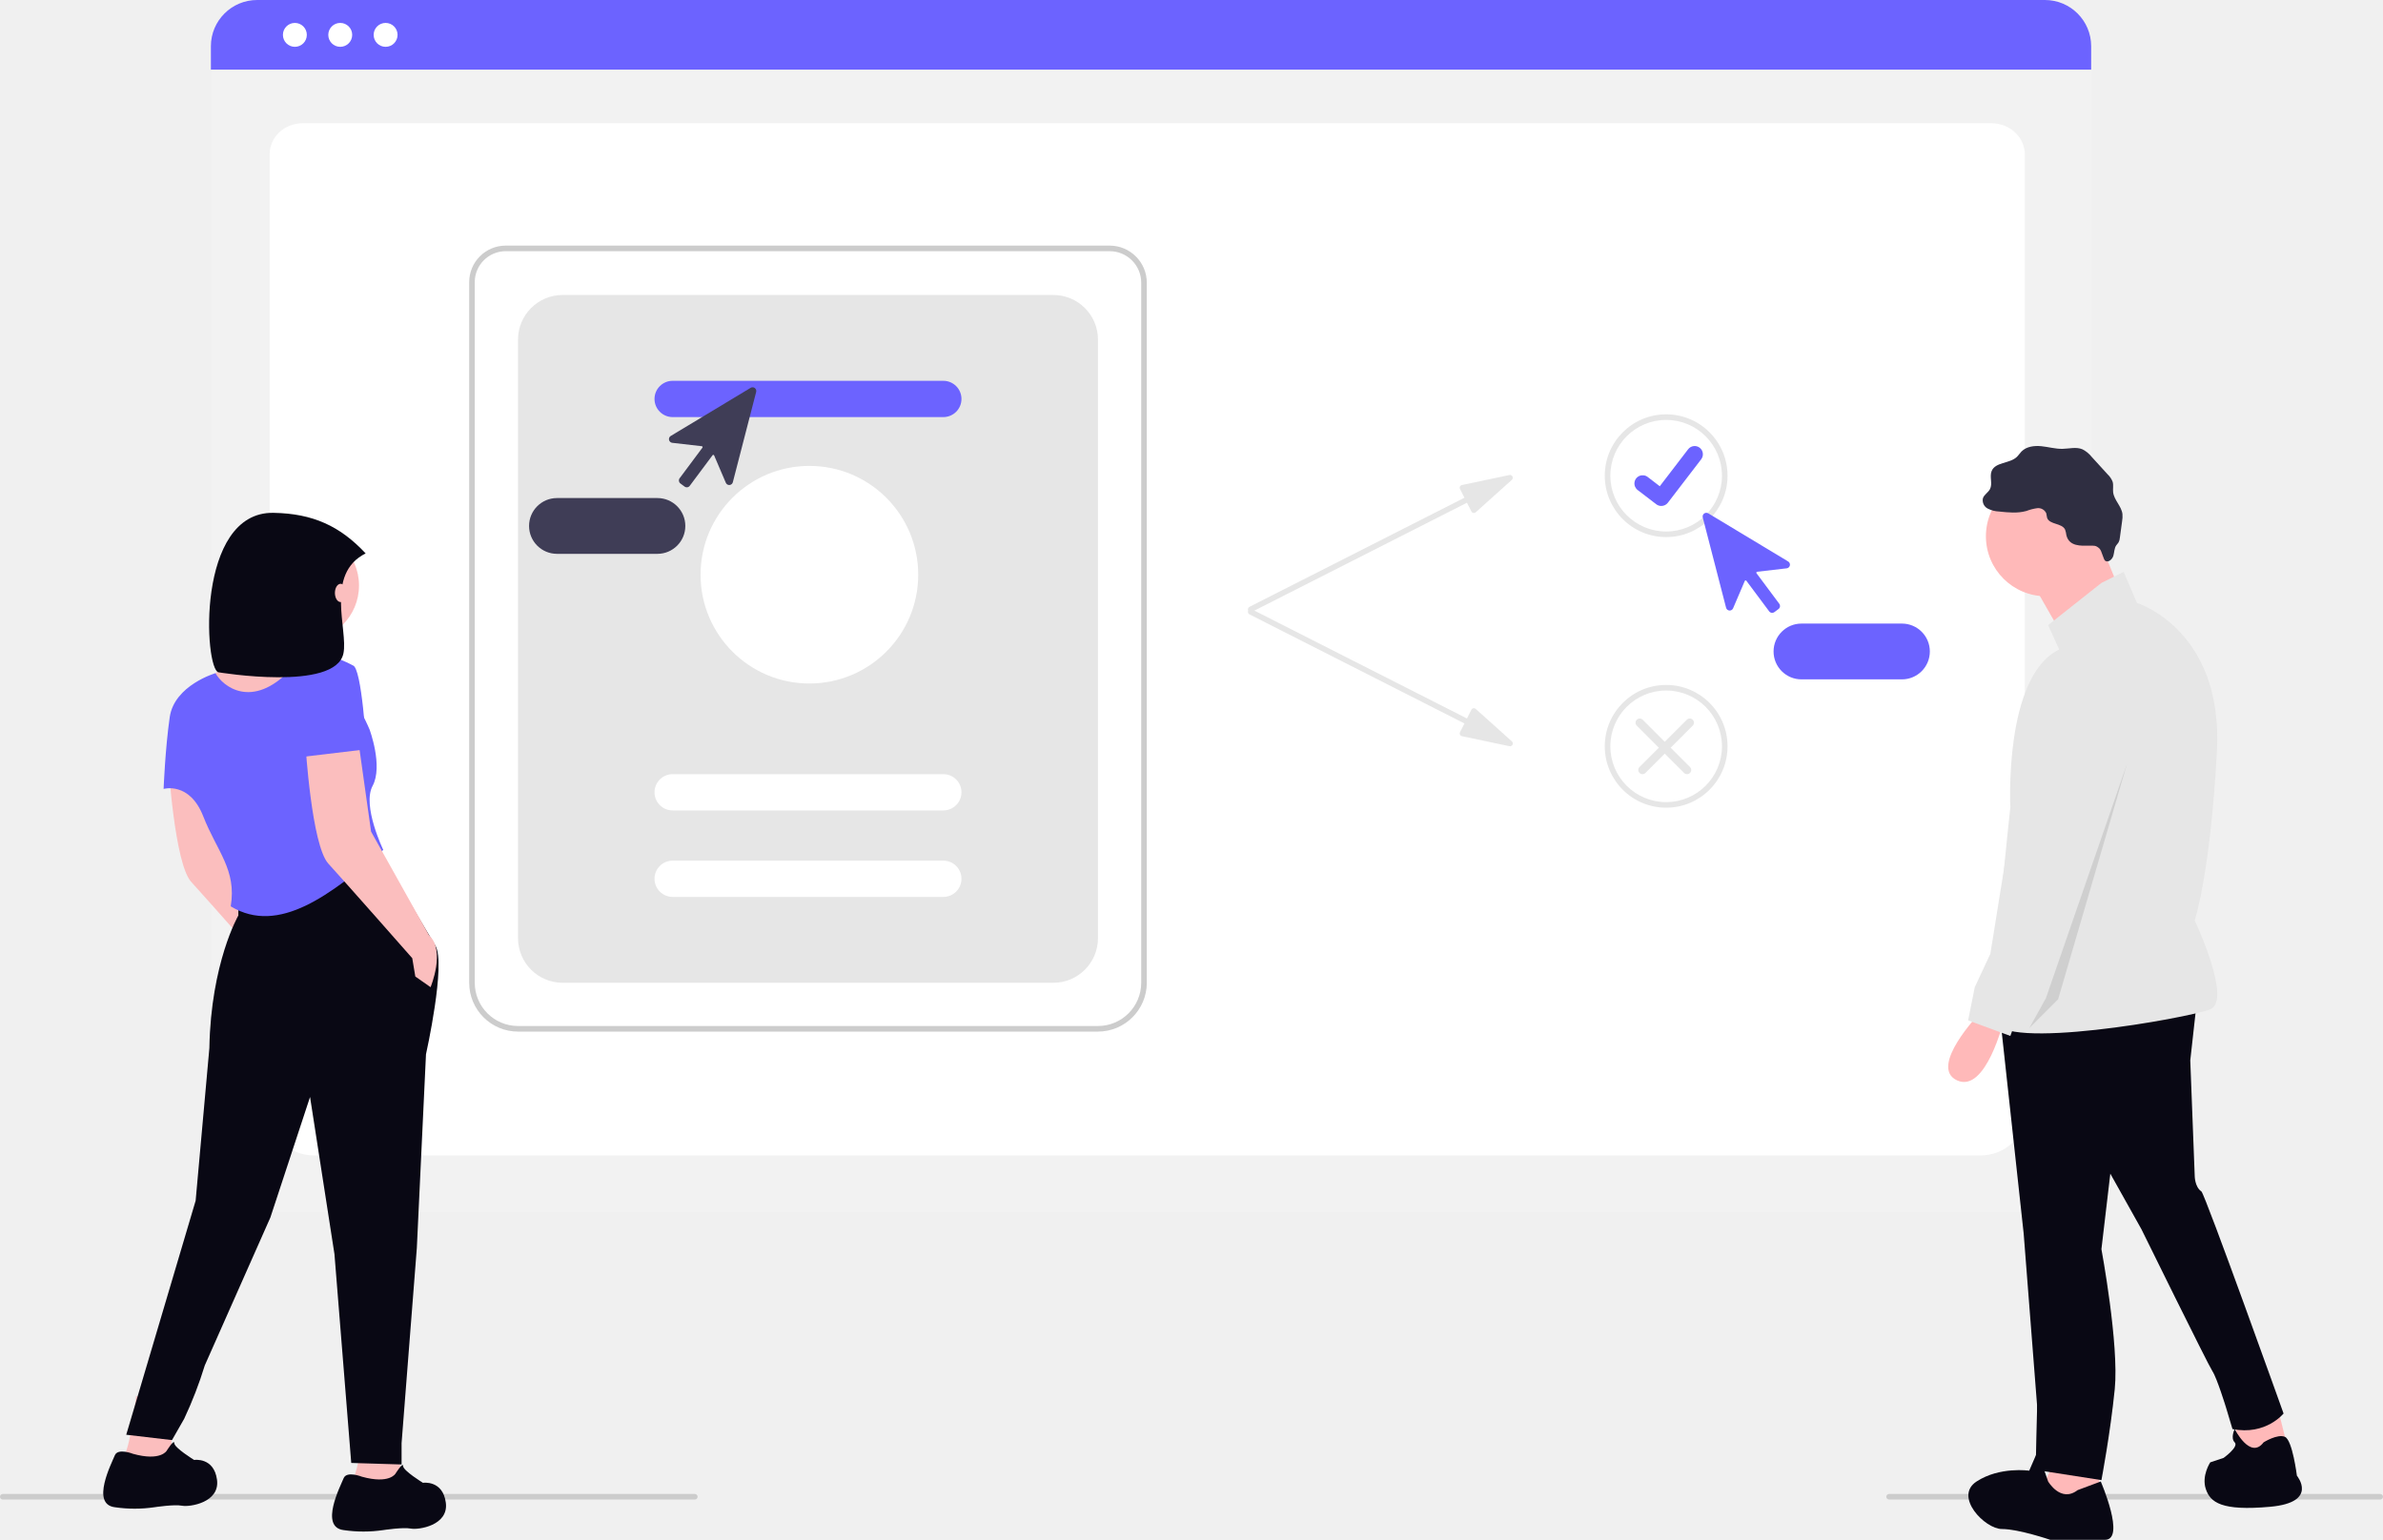
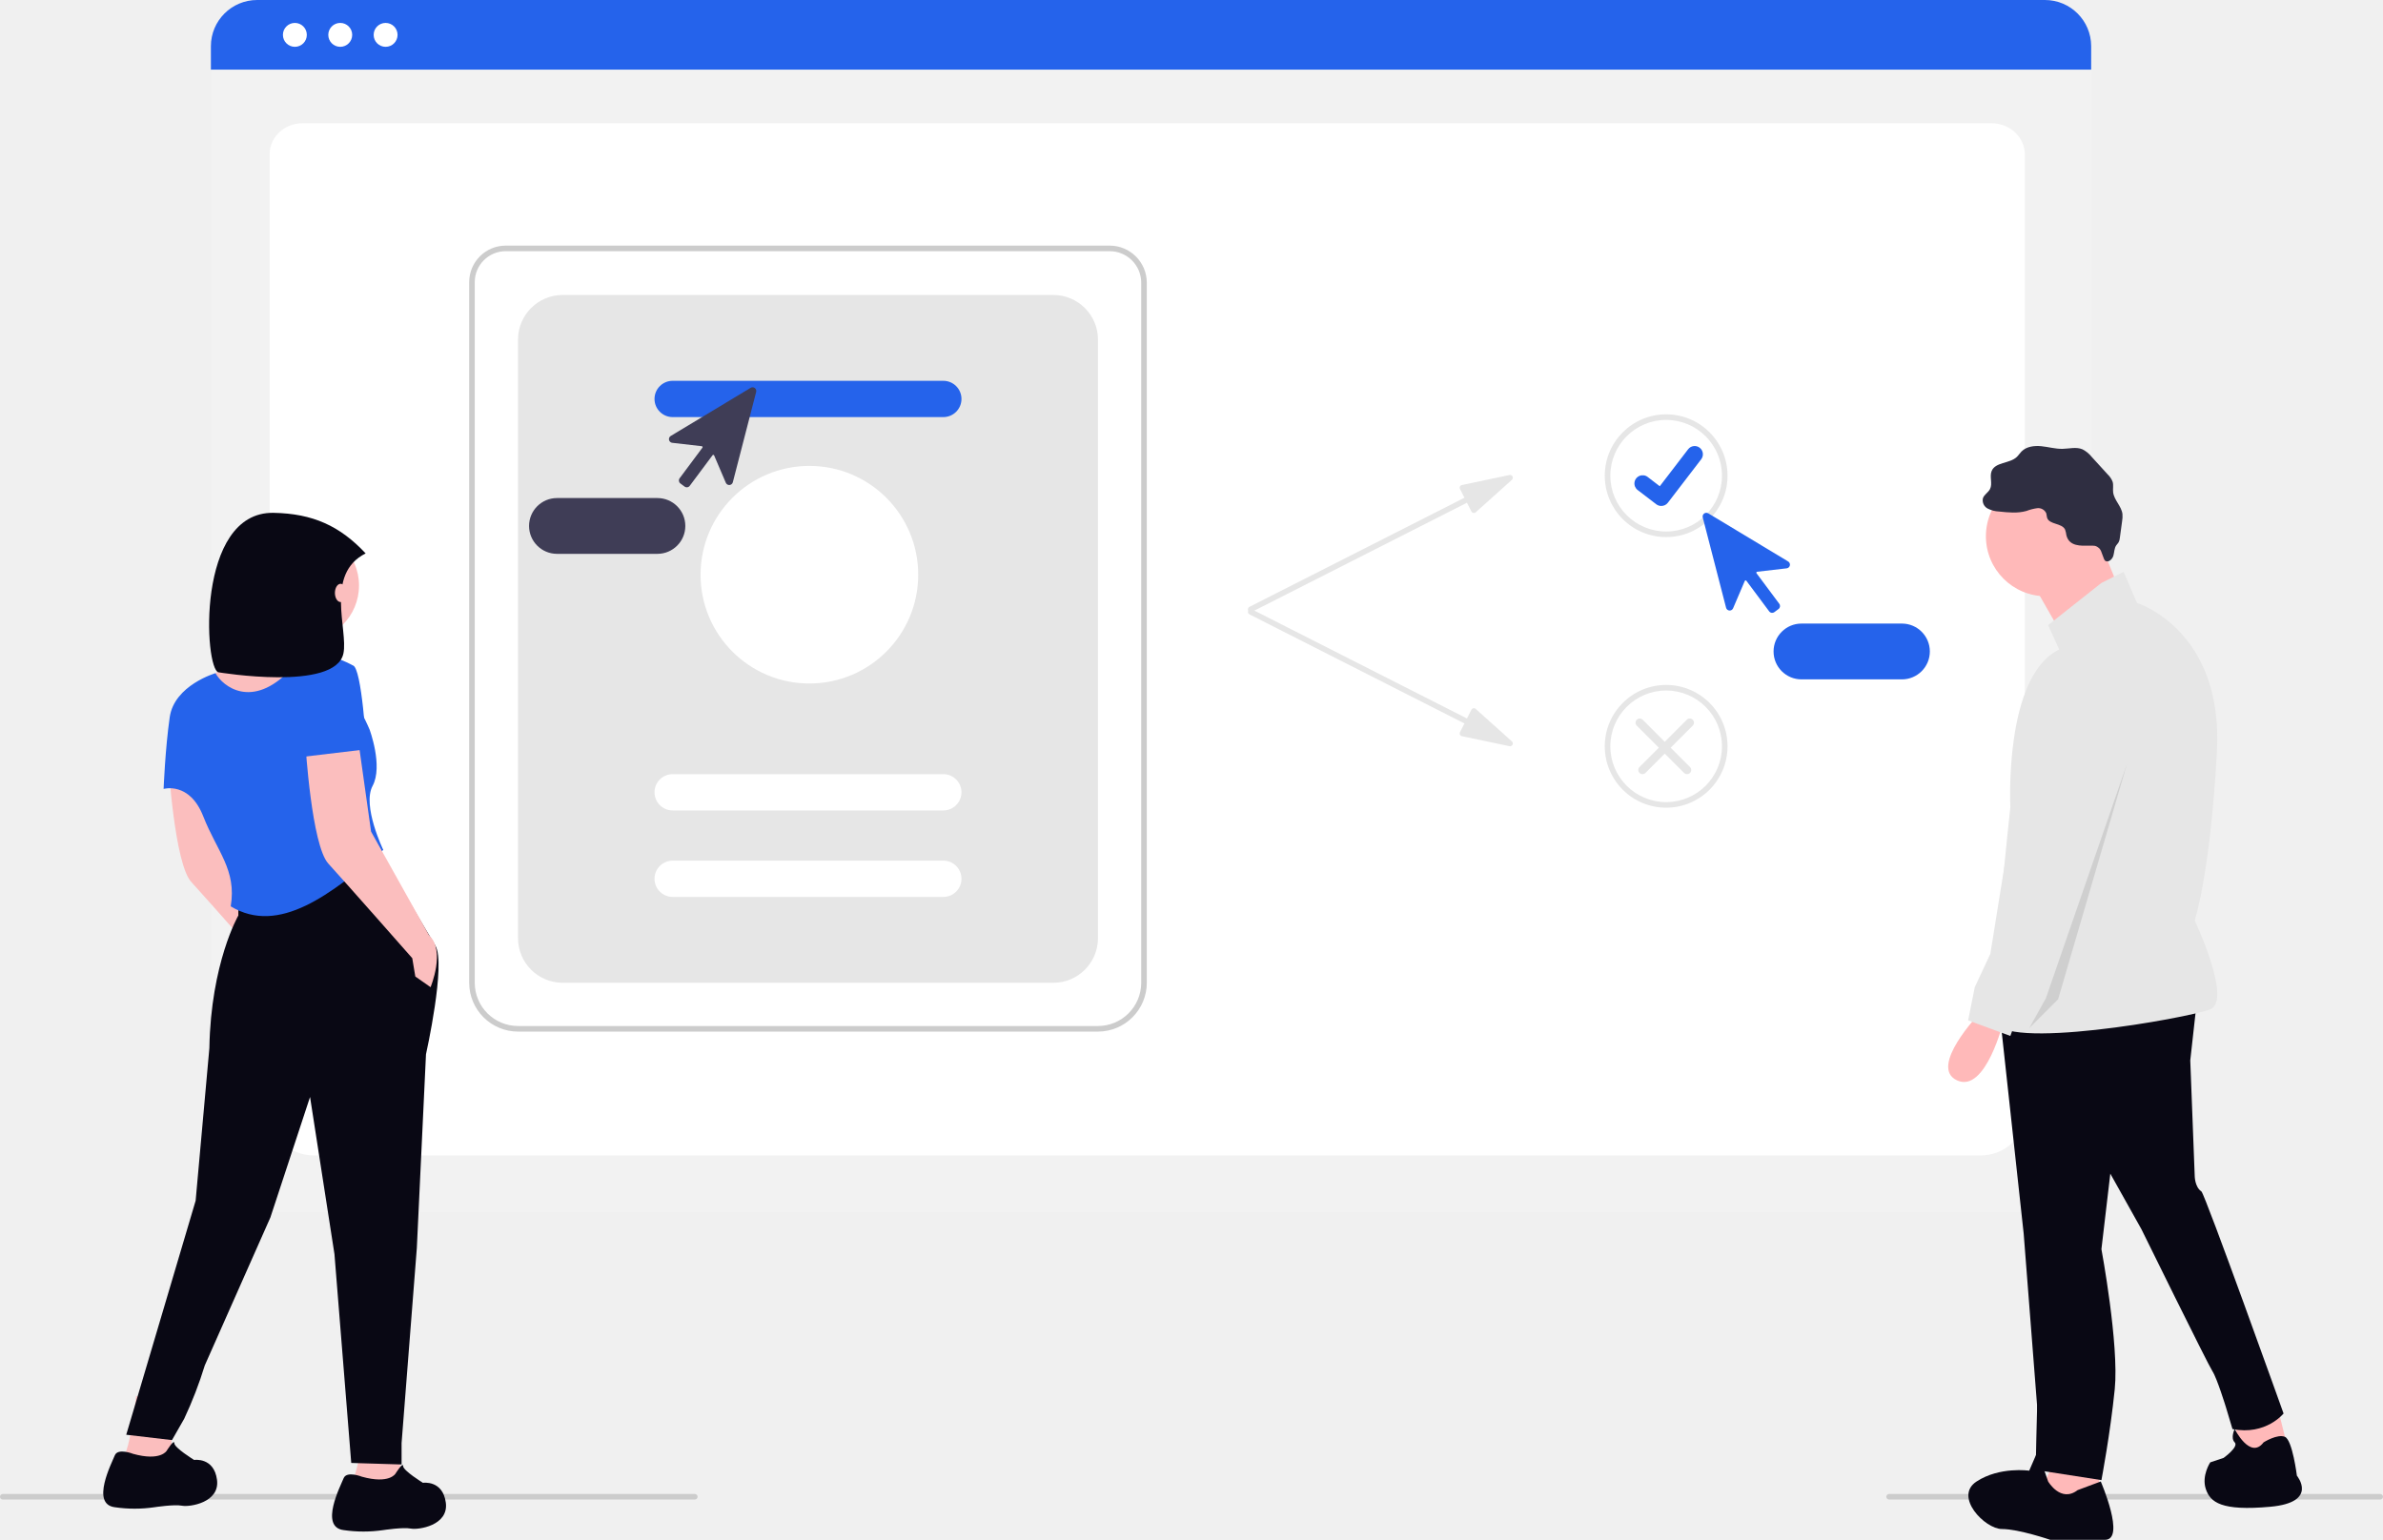
<svg xmlns="http://www.w3.org/2000/svg" width="880" height="568.763" viewBox="0 0 880 568.763" role="img" artist="Katerina Limpitsouni" source="https://undraw.co/">
  <g id="Group_149" data-name="Group 149" transform="translate(-507 -257)">
    <path id="Path_2395-1704" data-name="Path 2395" d="M926.162,628.686H265.813a17.022,17.022,0,0,1-17-17V204.5a12.47,12.47,0,0,1,12.456-12.456H930.493a12.686,12.686,0,0,1,12.672,12.672V611.684a17.022,17.022,0,0,1-17,17Z" transform="translate(336.308 76.092)" fill="#f2f2f2" />
    <path id="Path_2396-1705" data-name="Path 2396" d="M901.438,606.683H286.011c-9.022,0-16.361-6.873-16.361-15.321V236.781c0-6.265,5.439-11.363,12.124-11.363h623.7c6.8,0,12.325,5.181,12.325,11.55V591.362C917.8,599.81,910.46,606.683,901.438,606.683Z" transform="translate(336.943 77.108)" fill="#fff" />
-     <path id="Path_2397-1706" data-name="Path 2397" d="M942.935,206.947H248.579v-8.656a17.078,17.078,0,0,1,17.064-17.054H925.87a17.078,17.078,0,0,1,17.064,17.054Z" transform="translate(336.301 75.763)" fill="#6c63ff" />
+     <path id="Path_2397-1706" data-name="Path 2397" d="M942.935,206.947H248.579v-8.656a17.078,17.078,0,0,1,17.064-17.054H925.87a17.078,17.078,0,0,1,17.064,17.054Z" transform="translate(336.301 75.763)" fill="#2563eb" />
    <circle id="Ellipse_431" data-name="Ellipse 431" cx="4.414" cy="4.414" r="4.414" transform="translate(611.477 265.467)" fill="#fff" />
    <circle id="Ellipse_432" data-name="Ellipse 432" cx="4.414" cy="4.414" r="4.414" transform="translate(628.232 265.467)" fill="#fff" />
    <circle id="Ellipse_433" data-name="Ellipse 433" cx="4.414" cy="4.414" r="4.414" transform="translate(644.985 265.467)" fill="#fff" />
    <path id="Path_2398-1707" data-name="Path 2398" d="M573.343,559.6H359.177a18.053,18.053,0,0,1-18.033-18.033v-258.8a13.5,13.5,0,0,1,13.486-13.487H577.674a13.718,13.718,0,0,1,13.7,13.7V541.565A18.053,18.053,0,0,1,573.343,559.6ZM354.63,271.338A11.439,11.439,0,0,0,343.2,282.764v258.8a15.99,15.99,0,0,0,15.972,15.972H573.343a15.99,15.99,0,0,0,15.972-15.972V282.98a11.654,11.654,0,0,0-11.641-11.641Z" transform="translate(339.119 78.443)" fill="#ccc" />
    <path id="Path_2399-1708" data-name="Path 2399" d="M375.131,541.026H556.323a16.487,16.487,0,0,0,16.487-16.487V303.459a16.487,16.487,0,0,0-16.487-16.487H375.131a16.487,16.487,0,0,0-16.487,16.487v221.08A16.487,16.487,0,0,0,375.131,541.026Z" transform="translate(339.652 78.982)" fill="#e6e6e6" />
-     <path id="Path_2400-1709" data-name="Path 2400" d="M514.214,331.142H414.261a6.7,6.7,0,1,1,0-13.4h99.953a6.7,6.7,0,0,1,0,13.4Z" transform="translate(341.141 79.919)" fill="#6c63ff" />
+     <path id="Path_2400-1709" data-name="Path 2400" d="M514.214,331.142H414.261a6.7,6.7,0,1,1,0-13.4h99.953a6.7,6.7,0,0,1,0,13.4Z" transform="translate(341.141 79.919)" fill="#2563eb" />
    <path id="Path_2401-1710" data-name="Path 2401" d="M514.214,472.142H414.261a6.7,6.7,0,1,1,0-13.4h99.953a6.7,6.7,0,0,1,0,13.4Z" transform="translate(341.141 84.211)" fill="#fff" />
    <path id="Path_2402-1711" data-name="Path 2402" d="M514.214,503.142H414.261a6.7,6.7,0,1,1,0-13.4h99.953a6.7,6.7,0,0,1,0,13.4Z" transform="translate(341.141 85.155)" fill="#fff" />
    <circle id="Ellipse_434" data-name="Ellipse 434" cx="40.187" cy="40.187" r="40.187" transform="translate(765.706 429.093)" fill="#fff" />
    <path id="Path_2403-1712" data-name="Path 2403" d="M716.8,351.509l-17.555,3.7a1.031,1.031,0,0,0-.706,1.475l1.636,3.223-79.39,40.3a1.03,1.03,0,1,0,.933,1.838l79.39-40.3,1.636,3.223a1.03,1.03,0,0,0,1.607.3L717.7,353.284a1.03,1.03,0,0,0-.9-1.775Z" transform="translate(347.616 80.946)" fill="#e6e6e6" />
    <path id="Path_2404-1713" data-name="Path 2404" d="M716.8,450.212l-17.555-3.7a1.031,1.031,0,0,1-.706-1.475l1.636-3.223-79.39-40.3a1.03,1.03,0,1,1,.933-1.838l79.39,40.3,1.636-3.223a1.03,1.03,0,0,1,1.607-.3L717.7,448.436a1.031,1.031,0,0,1-.9,1.775Z" transform="translate(347.616 82.41)" fill="#e6e6e6" />
    <path id="Path_2405-1714" data-name="Path 2405" d="M770.772,375.1a22.67,22.67,0,1,1,22.67-22.67A22.67,22.67,0,0,1,770.772,375.1Zm0-43.279a20.609,20.609,0,1,0,20.609,20.609,20.609,20.609,0,0,0-20.609-20.609Z" transform="translate(351.509 80.285)" fill="#e6e6e6" />
    <path id="Path_2406-1715" data-name="Path 2406" d="M770.772,472.1a22.67,22.67,0,1,1,22.67-22.67A22.67,22.67,0,0,1,770.772,472.1Zm0-43.279a20.609,20.609,0,1,0,20.609,20.609,20.609,20.609,0,0,0-20.609-20.609Z" transform="translate(351.509 83.238)" fill="#e6e6e6" />
-     <path id="Path_395-1716" data-name="Path 395" d="M768.651,363.258a3.02,3.02,0,0,1-1.817-.6l-.032-.024-6.842-5.234a3.041,3.041,0,1,1,3.7-4.826l4.432,3.4,10.473-13.663a3.039,3.039,0,0,1,4.261-.563h0l-.065.09.067-.09a3.043,3.043,0,0,1,.562,4.262l-12.318,16.063a3.041,3.041,0,0,1-2.418,1.186Z" transform="translate(351.834 80.63)" fill="#6c63ff" />
+     <path id="Path_395-1716" data-name="Path 395" d="M768.651,363.258a3.02,3.02,0,0,1-1.817-.6l-.032-.024-6.842-5.234a3.041,3.041,0,1,1,3.7-4.826l4.432,3.4,10.473-13.663a3.039,3.039,0,0,1,4.261-.563h0l-.065.09.067-.09a3.043,3.043,0,0,1,.562,4.262l-12.318,16.063a3.041,3.041,0,0,1-2.418,1.186Z" transform="translate(351.834 80.63)" fill="#2563eb" />
    <path id="Path_2407-1717" data-name="Path 2407" d="M760.57,458.9a1.546,1.546,0,0,1,0-2.186l17.487-17.487a1.546,1.546,0,0,1,2.186,2.186L762.756,458.9a1.546,1.546,0,0,1-2.186,0Z" transform="translate(351.875 83.603)" fill="#e6e6e6" />
    <path id="Path_2408-1718" data-name="Path 2408" d="M779.243,458.9a1.546,1.546,0,0,0,0-2.186L761.756,439.23a1.546,1.546,0,0,0-2.186,2.186L777.057,458.9a1.546,1.546,0,0,0,2.186,0Z" transform="translate(351.844 83.603)" fill="#e6e6e6" />
-     <path id="Path_2409-1719" data-name="Path 2409" d="M808.849,402.008a1.41,1.41,0,0,1-.2-.015,1.361,1.361,0,0,1-.9-.537l-8.424-11.3a.34.34,0,0,0-.584.069l-4.319,10.105a1.37,1.37,0,0,1-2.586-.2l-8.619-33.361a1.37,1.37,0,0,1,2.034-1.516l29.512,17.78a1.37,1.37,0,0,1-.55,2.534L803.3,386.832a.34.34,0,0,0-.233.54l8.423,11.3a1.372,1.372,0,0,1-.279,1.918l-1.543,1.15A1.361,1.361,0,0,1,808.849,402.008Z" transform="translate(352.577 81.359)" fill="#6c63ff" />
-     <path id="Path_2410-1720" data-name="Path 2410" d="M856,425.372h-37.1a10.3,10.3,0,0,1,0-20.609H856a10.3,10.3,0,0,1,0,20.609Z" transform="translate(353.351 82.568)" fill="#6c63ff" />
+     <path id="Path_2409-1719" data-name="Path 2409" d="M808.849,402.008a1.41,1.41,0,0,1-.2-.015,1.361,1.361,0,0,1-.9-.537l-8.424-11.3a.34.34,0,0,0-.584.069l-4.319,10.105a1.37,1.37,0,0,1-2.586-.2l-8.619-33.361a1.37,1.37,0,0,1,2.034-1.516l29.512,17.78a1.37,1.37,0,0,1-.55,2.534L803.3,386.832a.34.34,0,0,0-.233.54l8.423,11.3a1.372,1.372,0,0,1-.279,1.918l-1.543,1.15A1.361,1.361,0,0,1,808.849,402.008Z" transform="translate(352.577 81.359)" fill="#2563eb" />
+     <path id="Path_2410-1720" data-name="Path 2410" d="M856,425.372h-37.1a10.3,10.3,0,0,1,0-20.609H856a10.3,10.3,0,0,1,0,20.609Z" transform="translate(353.351 82.568)" fill="#2563eb" />
    <path id="Path_2411-1721" data-name="Path 2411" d="M418.493,356.735l-1.543-1.15a1.372,1.372,0,0,1-.279-1.917l8.423-11.3a.34.34,0,0,0-.233-.54l-10.914-1.255a1.37,1.37,0,0,1-.55-2.534l29.512-17.78a1.37,1.37,0,0,1,2.033,1.516l-8.619,33.361a1.37,1.37,0,0,1-2.586.2l-4.319-10.105a.34.34,0,0,0-.584-.069l-8.424,11.3a1.361,1.361,0,0,1-.9.537,1.41,1.41,0,0,1-.2.015,1.36,1.36,0,0,1-.816-.272Z" transform="translate(341.299 79.989)" fill="#3f3d56" />
    <path id="Path_2412-1722" data-name="Path 2412" d="M362.6,370.067a10.316,10.316,0,0,1,10.3-10.3H410a10.3,10.3,0,1,1,0,20.609h-37.1A10.316,10.316,0,0,1,362.6,370.067Z" transform="translate(339.772 81.198)" fill="#3f3d56" />
    <path id="Path_2435-1723" data-name="Path 2435" d="M429.581,718.824H174.03a1.03,1.03,0,1,1,0-2.061h255.55a1.03,1.03,0,1,1,0,2.061Z" transform="translate(334 92.067)" fill="#ccc" />
    <path id="Path_2436-1724" data-name="Path 2436" d="M1031.389,718.824H850.03a1.03,1.03,0,1,1,0-2.061h181.358a1.03,1.03,0,0,1,0,2.061Z" transform="translate(354.581 92.067)" fill="#ccc" />
    <g id="Group_147" data-name="Group 147" transform="translate(1226.434 421.744)">
      <path id="Path_2437-1725" data-name="Path 2437" d="M744,576.821l4.1,16.407-18.046,4.922-1.641-17.226Z" transform="translate(-622.61 -222.744)" fill="#ffb9b9" />
      <path id="Path_2438-1726" data-name="Path 2438" d="M660.316,601.688v15.585l-18.047,3.282-3.281-8.2,6.563-13.945Z" transform="translate(-604.551 -227.103)" fill="#ffb9b9" />
      <path id="Path_2439-1727" data-name="Path 2439" d="M912.7,519.477l-2.461,22.148,1.641,42.655s0,4.1,2.461,5.742c1.32.9,30.351,82.03,30.351,82.03s-6.562,8.2-18.867,5.742l-2.461-8.2s-3.281-10.664-4.922-13.125-26.25-52.5-26.25-52.5L880.712,583.46l-3.281,27.89s6.562,35.273,4.922,51.679-4.922,33.632-4.922,33.632l-24.213-3.77c-.089-2.647.425-21.659.425-21.659v-2.461l-4.922-63.163-9.023-82.85Z" transform="translate(-820.845 -314.693)" fill="#090814" />
      <circle id="Ellipse_440" data-name="Ellipse 440" cx="22.148" cy="22.148" r="22.148" transform="translate(13.929 11.194)" fill="#ffb9b9" />
      <path id="Path_2440-1728" data-name="Path 2440" d="M658.765,175.443l9.023,22.148L646.46,213.177l-13.125-22.969Z" transform="translate(-603.411 -141.691)" fill="#ffb9b9" />
      <path id="Path_2441-1729" data-name="Path 2441" d="M876.956,325.2l8.2-4.1,4.922,11.484s31.992,9.844,29.531,54.96-8.2,62.342-8.2,62.342,13.945,29.531,5.742,32.812-77.928,15.586-79.569,4.1,5.742-78.748,5.742-78.748-2.461-48.4,18.046-58.241l-4.1-9.023Z" transform="translate(-820.372 -274.634)" fill="#e6e6e6" />
      <path id="Path_2442-1730" data-name="Path 2442" d="M827.545,525.644s-18.867,19.687-8.2,24.609,17.226-22.148,17.226-22.148Z" transform="translate(-816.076 -315.939)" fill="#ffb9b9" />
      <path id="Path_2443-1731" data-name="Path 2443" d="M865.755,742.495l8.55-3.192s9.328,21.544,1.555,21.544H855.65s-11.66-3.99-17.878-3.99-17.878-11.969-9.328-17.554,19.433-3.99,19.433-3.99l3.109-7.181,3.887,11.171S859.536,747.282,865.755,742.495Z" transform="translate(-817.963 -356.828)" fill="#090814" />
      <path id="Path_2444-1732" data-name="Path 2444" d="M956.5,722.775s5.137-3.241,7.9-2.031,4.4,14.335,4.4,14.335,8.2,9.844-9.844,11.484-22.148-1.641-23.789-6.562,1.641-9.844,1.641-9.844l4.922-1.641s5.742-4.1,4.1-5.742,0-4.922,0-4.922S951.578,729.338,956.5,722.775Z" transform="translate(-840.033 -354.752)" fill="#090814" />
      <path id="Path_2445-1733" data-name="Path 2445" d="M862.943,295.863a10.865,10.865,0,0,0-.482-2.108c-1.19-2.5-5.835-1.768-6.663-4.408-.162-.517-.128-1.079-.287-1.6a3.239,3.239,0,0,0-3.336-1.911,18.024,18.024,0,0,0-4,1.03c-3.245.921-6.7.569-10.051.21a10.113,10.113,0,0,1-4.292-1.117,3.458,3.458,0,0,1-1.723-3.772c.443-1.359,1.931-2.106,2.6-3.37,1.062-2.007-.236-4.6.625-6.7,1.382-3.37,6.613-2.693,9.27-5.184.645-.6,1.11-1.377,1.728-2.009,1.834-1.875,4.731-2.238,7.341-1.979s5.175,1.025,7.8.979c2.487-.044,5.094-.8,7.386.166a10.533,10.533,0,0,1,3.469,2.85l5.878,6.446a7.244,7.244,0,0,1,1.817,2.736c.354,1.235.028,2.561.179,3.837.344,2.91,3.068,5.108,3.436,8.015a10.423,10.423,0,0,1-.13,2.7l-.823,6.071a4.517,4.517,0,0,1-.464,1.7c-.239.409-.6.732-.871,1.122-.761,1.1-.692,2.556-1.07,3.84s-1.734,2.554-2.921,1.935c-.774-.4-1.286-3.742-2.226-4.608-1.31-1.207-1.994-1.058-3.61-1.038C868.283,299.742,863.978,300.019,862.943,295.863Z" transform="translate(-819.289 -262.876)" fill="#2f2e41" />
      <path id="Path_2446-1734" data-name="Path 2446" d="M865.5,364.263s24.609,9.844,17.226,31.992-27.07,90.233-27.07,90.233l-11.484,5.742-3.281,9.023-15.586-5.742,2.461-12.3,5.742-12.3,14.765-91.873S848.276,363.442,865.5,364.263Z" transform="translate(-817.941 -283.344)" fill="#e6e6e6" />
      <path id="Path_2447-1735" data-name="Path 2447" d="M669.428,280.284,644,367.235,633.335,377.9l6.152-11.075Z" transform="translate(-603.411 -162.862)" opacity="0.1" style="isolation: isolate" />
    </g>
    <g id="Group_148" data-name="Group 148" transform="translate(545.126 446.425)">
      <path id="Path_2448-1736" data-name="Path 2448" d="M267.893,427.631l5.07,36.052,21.406,38.305c6.2,5.633.563,19.153.563,19.153L289.3,517.2l-1.127-6.76s-24.786-28.166-30.982-34.925-8.45-43.938-8.45-43.938Z" transform="translate(-224.69 -339.181)" fill="#fbbebe" />
      <path id="Path_2449-1737" data-name="Path 2449" d="M246.2,716.108s1.127,12.956.563,16.336-17.463-.563-17.463-.563c2.817-5.633,4.507-22.532,4.507-22.532Z" transform="translate(-221.653 -383.172)" fill="#fbbebe" />
      <path id="Path_2450-1738" data-name="Path 2450" d="M345.771,721.052s1.69,18.026,1.127,21.406-17.463-.563-17.463-.563c2.817-5.633,4.507-22.533,4.507-22.533Z" transform="translate(-237.289 -384.735)" fill="#fbbebe" />
      <circle id="Ellipse_441" data-name="Ellipse 441" cx="20.489" cy="20.489" r="20.489" transform="translate(53.472 6.359)" fill="#fbbebe" />
      <path id="Path_2451-1739" data-name="Path 2451" d="M303.307,374.761c-3.38,4.507-1.69,12.393-1.69,12.393s-34.362,40-40.559,40-5.07-28.166-5.07-28.166,9.013-10.7,14.083-12.956,14.083-26.476,14.083-26.476S306.687,370.254,303.307,374.761Z" transform="translate(-225.808 -328.55)" fill="#fbbebe" />
      <path id="Path_2452-1740" data-name="Path 2452" d="M322.406,468.362l22.05,37.04c4.024,6.621-3.461,40.134-3.461,40.134l-3.38,71.541-5.633,72.086v7.886l-18.589-.563-6.2-77.156-9.013-58.021-14.646,44.5-24.222,54.641a149.745,149.745,0,0,1-7.606,19.707l-4.507,7.886-16.895-1.975,25.627-86.456L261,543.283c.563-31.545,10.7-49.008,10.7-49.008v-6.76Z" transform="translate(-221.811 -345.541)" fill="#090814" />
      <path id="Path_2453-1741" data-name="Path 2453" d="M243.659,732.789s2.817-4.507,2.817-2.817,7.323,6.2,7.323,6.2,7.323-1.127,8.45,7.323-10.14,10.14-12.956,9.576-10.14.563-10.14.563a50.274,50.274,0,0,1-14.646,0c-9.013-1.127-1.127-16.336,0-19.153s6.76-.563,6.76-.563C241.406,736.732,243.659,732.789,243.659,732.789Z" transform="translate(-220.238 -386.333)" fill="#090814" />
      <path id="Path_2454-1742" data-name="Path 2454" d="M343.792,742.8s2.817-4.506,2.817-2.817,7.323,6.2,7.323,6.2,7.323-1.127,8.45,7.323-10.14,10.14-12.956,9.576-10.14.563-10.14.563a50.274,50.274,0,0,1-14.646,0c-9.013-1.127-1.127-16.336,0-19.153s6.76-.563,6.76-.563C341.539,746.745,343.792,742.8,343.792,742.8Z" transform="translate(-235.875 -387.897)" fill="#090814" />
-       <path id="Path_2455-1743" data-name="Path 2455" d="M293.413,390.954c14.083-14.646,29.292,21.969,29.292,21.969s5.07,13.52,1.127,20.843,3.943,23.659,3.943,23.659c-19.291,16.422-38.515,31.6-56.331,20.843,2.253-13.52-5.07-20.279-10.14-33.235s-14.646-10.14-14.646-10.14.563-14.646,2.253-26.476,16.9-16.271,16.9-16.271C268.568,397.1,279.33,405.6,293.413,390.954Z" transform="translate(-224.365 -332.914)" fill="#6c63ff" />
+       <path id="Path_2455-1743" data-name="Path 2455" d="M293.413,390.954c14.083-14.646,29.292,21.969,29.292,21.969s5.07,13.52,1.127,20.843,3.943,23.659,3.943,23.659c-19.291,16.422-38.515,31.6-56.331,20.843,2.253-13.52-5.07-20.279-10.14-33.235s-14.646-10.14-14.646-10.14.563-14.646,2.253-26.476,16.9-16.271,16.9-16.271C268.568,397.1,279.33,405.6,293.413,390.954Z" transform="translate(-224.365 -332.914)" fill="#2563eb" />
      <path id="Path_2456-1744" data-name="Path 2456" d="M327.893,419.631l5.07,36.052,21.406,38.305c6.2,5.633.563,19.153.563,19.153L349.3,509.2l-1.127-6.76s-24.786-28.166-30.982-34.925-8.45-43.938-8.45-43.938Z" transform="translate(-234.057 -337.932)" fill="#fbbebe" />
-       <path id="Path_2457-1745" data-name="Path 2457" d="M330.991,419.909l-23.659,2.817s-1.69-27.6,1.883-34.5,16.707.7,16.707.7C329.3,389.49,330.991,419.909,330.991,419.909Z" transform="translate(-233.776 -332.577)" fill="#6c63ff" />
+       <path id="Path_2457-1745" data-name="Path 2457" d="M330.991,419.909l-23.659,2.817s-1.69-27.6,1.883-34.5,16.707.7,16.707.7C329.3,389.49,330.991,419.909,330.991,419.909Z" transform="translate(-233.776 -332.577)" fill="#2563eb" />
      <path id="Path_2458-1746" data-name="Path 2458" d="M324.372,337.8c-15.152,7.573-6.41,28.25-8.2,36.926-2.929,14.21-46.123,6.989-46.123,6.989-5.255-.945-8.458-59.413,20.322-58.9C304.88,323.078,314.917,327.684,324.372,337.8Z" transform="translate(-227.474 -322.813)" fill="#090814" />
      <ellipse id="Ellipse_442" data-name="Ellipse 442" cx="2.11" cy="3.375" rx="2.11" ry="3.375" transform="translate(85.553 26.211)" fill="#fbbebe" />
    </g>
  </g>
</svg>
